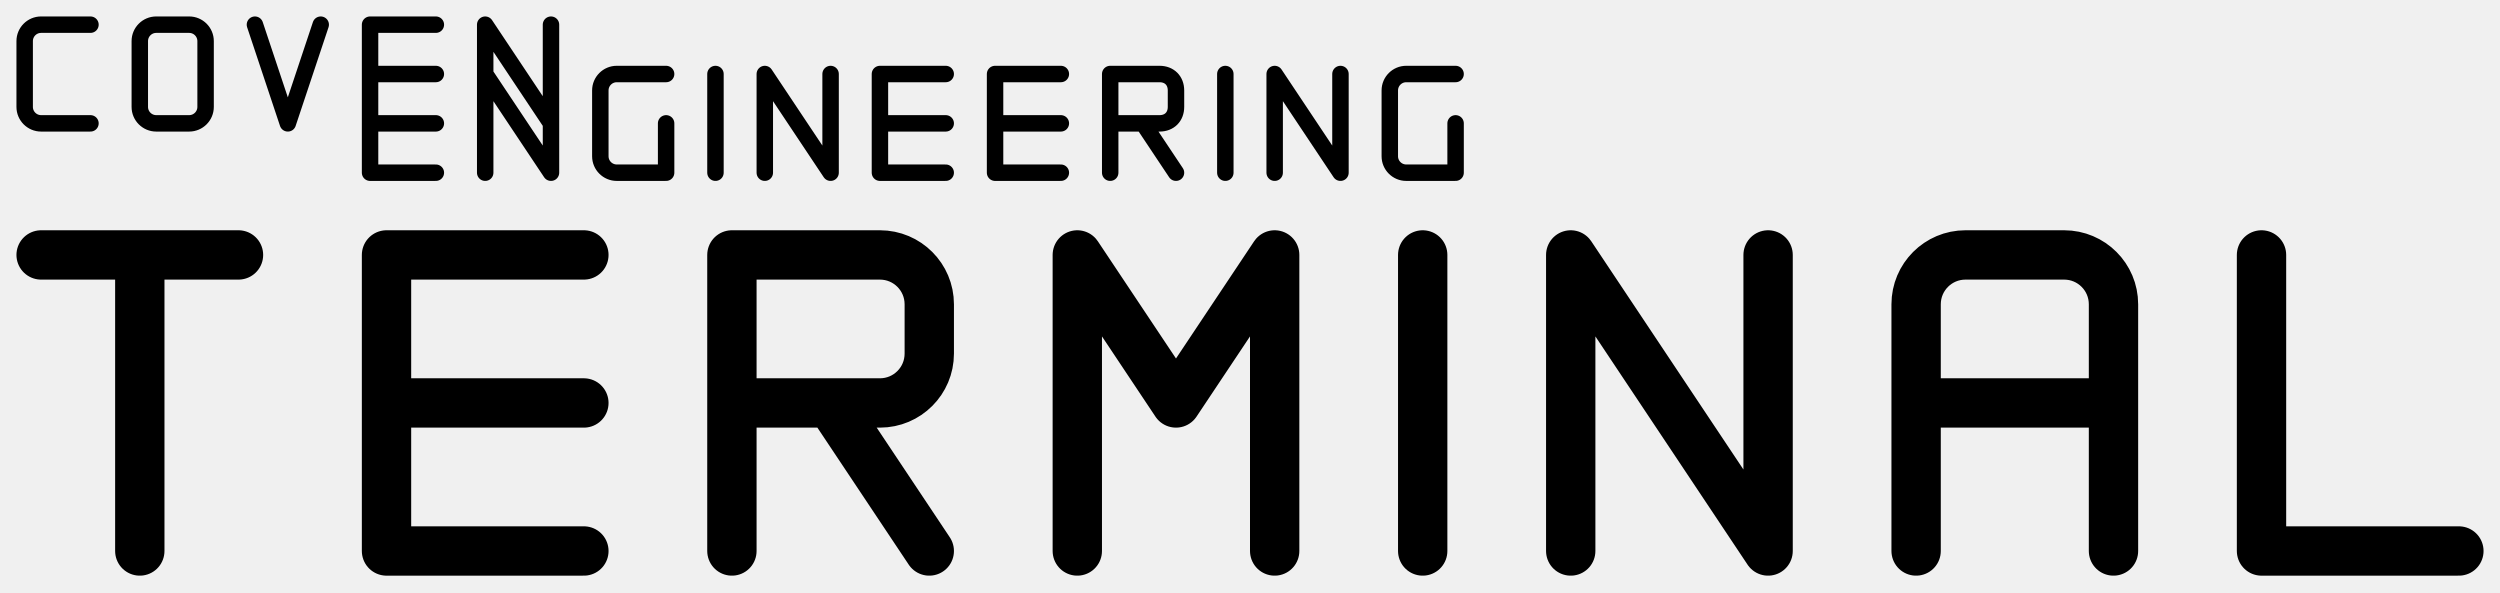
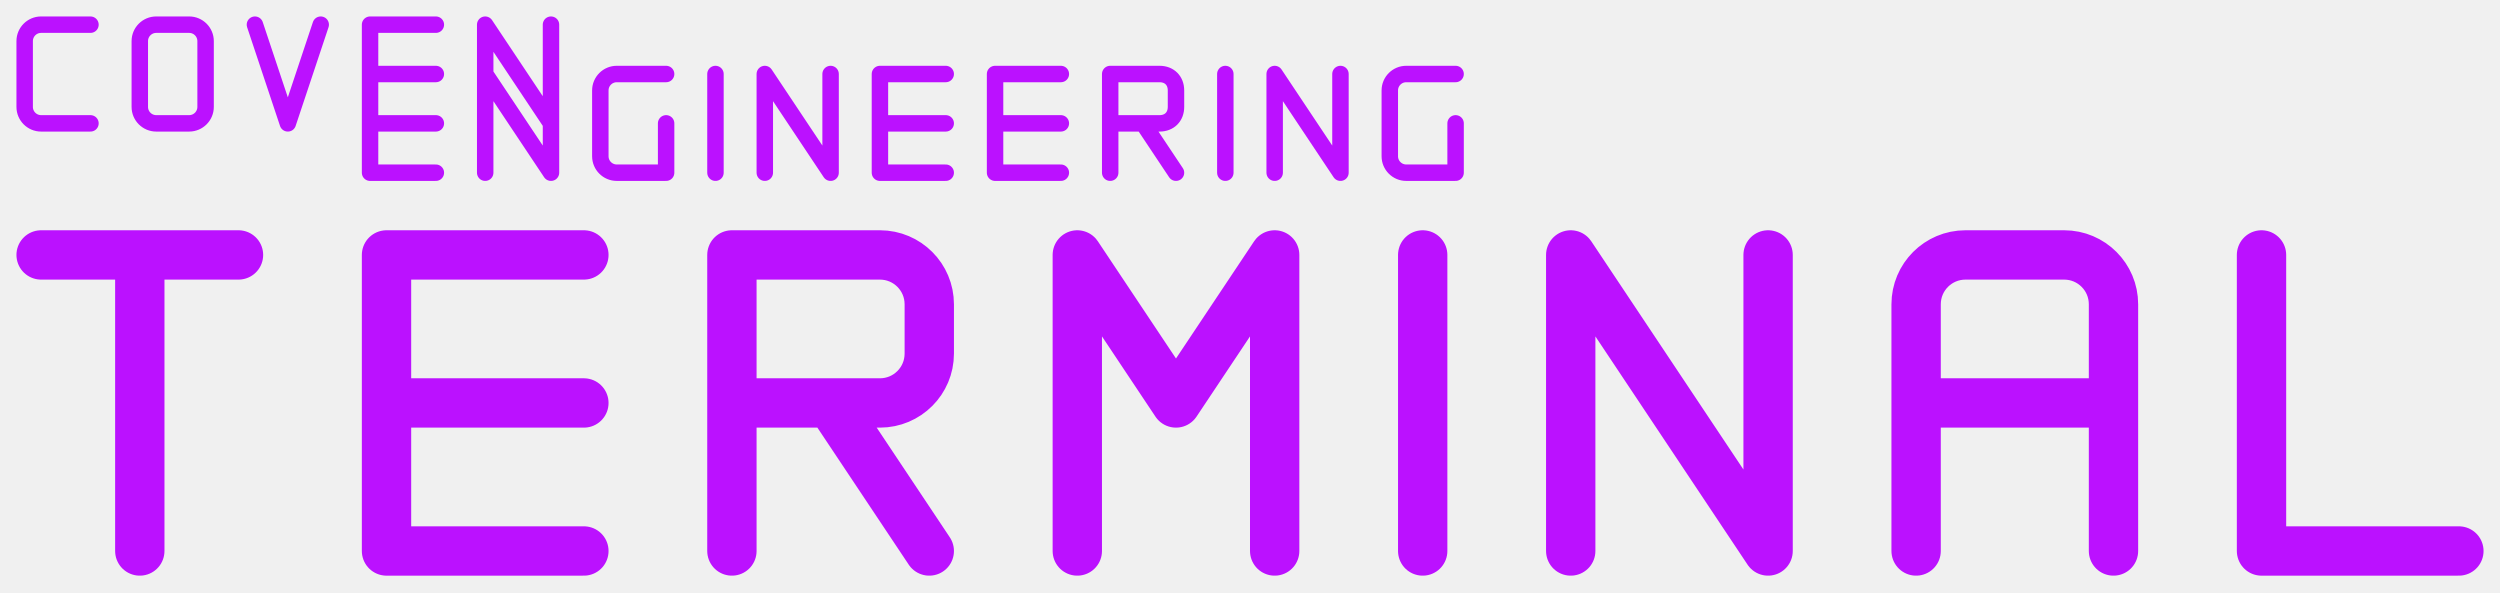
- <svg xmlns="http://www.w3.org/2000/svg" fill="none" stroke-linecap="round" stroke-linejoin="round" stroke="#000" viewBox="0 0 152 36">
-   <style>@media(prefers-color-scheme:dark){path{stroke:#fff}}</style>
+ <svg xmlns="http://www.w3.org/2000/svg" fill="none" stroke-linecap="round" stroke-linejoin="round" stroke="#b1f" viewBox="0 0 152 36">
  <path d="M116.5 33.5v-15a3 3 0 0 1 3-3h6a3 3 0 0 1 3 3v6h-12 12v9M65.5 33.5v-18l6 9 6-9v18m9 0v-18m9 18v-18l12 18v-18m30 0v18h12m-105-9h9a3 3 0 0 0 3-3v-3a3 3 0 0 0-3-3h-9v18m0-9h6l6 9m-21-18h-12v9h12-12v9h12m-27 0v-18h-6 12" stroke-width="3" />
  <path d="M26.5 1.5h-4v3h4-4v3h4m-7-6-2 6-2-6m-4 0a1 1 0 0 1 1 1v4a1 1 0 0 1-1 1h-2a1 1 0 0 1-1-1v-4a1 1 0 0 1 1-1h2Zm-6 0h-3a1 1 0 0 0-1 1v4a1 1 0 0 0 1 1h3m24 0v-6l4 6v-6M26.5 4.5h-4v3h4-4v3h4m3 0v-6l4 6v-6m7 0h-3a1 1 0 0 0-1 1v4a1 1 0 0 0 1 1h3v-3m3-3v6m3 0v-6l4 6v-6m7 0h-4v3h4-4v3h4m7-6h-4v3h4-4v3h4m3 0v-6h3c.6 0 1 .4 1 1v1c0 .6-.4 1-1 1h-3 2l2 3m3-6v6m3 0v-6l4 6v-6m7 0h-3a1 1 0 0 0-1 1v4a1 1 0 0 0 1 1h3v-3" />
</svg>
